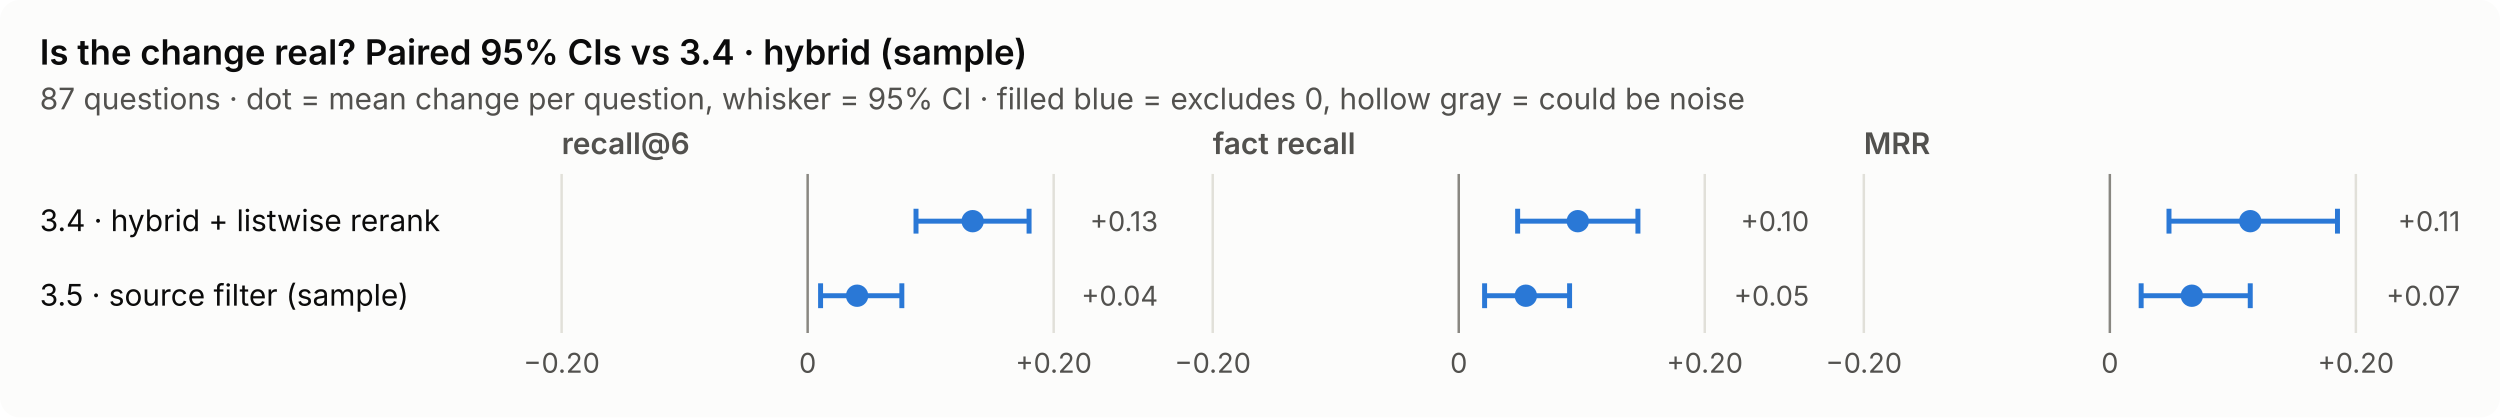
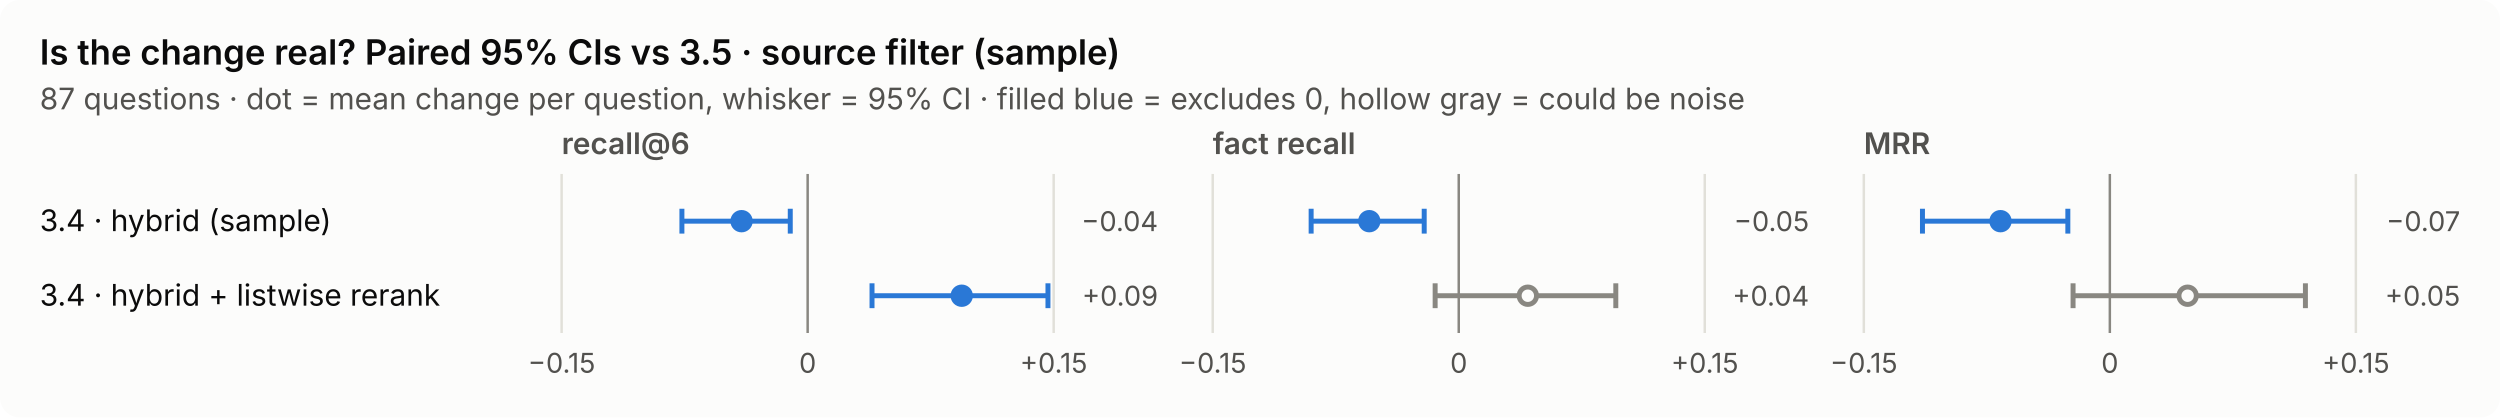
- <svg xmlns="http://www.w3.org/2000/svg" viewBox="0 0 1006 168" width="1006" height="168" font-family="system-ui, -apple-system, &quot;Segoe UI&quot;, sans-serif" role="img" aria-label="Is the change real? Paired 95% CIs vs 3.4 · hybrid (sample)">
+ <svg xmlns="http://www.w3.org/2000/svg" viewBox="0 0 1006 168" width="1006" height="168" font-family="system-ui, -apple-system, &quot;Segoe UI&quot;, sans-serif" role="img" aria-label="Is the change real? Paired 95% CIs vs 3.5 · source filter (sample)">
  <style>
  .surface { fill: #fcfcfb; }
  .title { fill: #0b0b0b; font-weight: 600; font-size: 14px; }
  .subtitle, .panel-title { fill: #52514e; font-size: 12px; }
  .panel-title { font-weight: 600; }
  .label { fill: #0b0b0b; font-size: 12px; }
  .value, .tick { fill: #52514e; font-size: 11px; font-variant-numeric: tabular-nums; }
  .value { paint-order: stroke; stroke: #fcfcfb; stroke-width: 4px; stroke-linejoin: round; }
  .grid { stroke: #e1e0d9; stroke-width: 1; }
  .axis { stroke: #c3c2b7; stroke-width: 1; }
  .ref { stroke: #898781; stroke-width: 1; }
  .bar-baseline { fill: #b5b3ac; }
  .bar-run { fill: #2a78d6; }
  .ci-real { stroke: #2a78d6; fill: #2a78d6; }
  .ci-noise { stroke: #898781; fill: #fcfcfb; }
  @media (prefers-color-scheme: dark) {
    .surface { fill: #1a1a19; }
    .title, .label { fill: #f0efec; }
    .subtitle, .panel-title, .value, .tick { fill: #c3c2b7; }
    .value { stroke: #1a1a19; }
    .grid { stroke: #2c2c2a; }
    .axis { stroke: #383835; }
    .bar-baseline { fill: #74726c; }
    .bar-run { fill: #3987e5; }
    .ci-real { stroke: #3987e5; fill: #3987e5; }
    .ci-noise { stroke: #898781; fill: #1a1a19; }
  }
</style>
  <rect class="surface" width="1006" height="168" rx="8" />
-   <text class="title" x="16" y="26">Is the change real? Paired 95% CIs vs 3.4 · hybrid (sample)</text>
+   <text class="title" x="16" y="26">Is the change real? Paired 95% CIs vs 3.5 · source filter (sample)</text>
  <text class="subtitle" x="16" y="44">87 questions · dot = mean change per question, whisker = 95% CI · filled blue = excludes 0, hollow gray = could be noise</text>
-   <text class="label" x="16" y="93.0">3.4 · hybrid + listwise rerank</text>
-   <text class="label" x="16" y="123.0">3.5 · source filter (sample)</text>
+   <text class="label" x="16" y="93.0">3.4 · hybrid (sample)</text>
+   <text class="label" x="16" y="123.0">3.4 · hybrid + listwise rerank</text>
  <text class="panel-title" x="226" y="62">recall@6</text>
  <line class="grid" x1="226.0" y1="70" x2="226.0" y2="134" />
-   <text class="tick" x="226.0" y="150" text-anchor="middle">−0.20</text>
+   <text class="tick" x="226.0" y="150" text-anchor="middle">−0.15</text>
  <line class="ref" x1="325.0" y1="70" x2="325.0" y2="134" />
  <text class="tick" x="325.0" y="150" text-anchor="middle">0</text>
  <line class="grid" x1="424.0" y1="70" x2="424.0" y2="134" />
-   <text class="tick" x="424.0" y="150" text-anchor="middle">+0.20</text>
+   <text class="tick" x="424.0" y="150" text-anchor="middle">+0.15</text>
  <g class="ci-real">
-     <line x1="368.6" y1="89.0" x2="414.1" y2="89.0" stroke-width="2" />
-     <line x1="368.6" y1="84.0" x2="368.6" y2="94.0" stroke-width="2" />
-     <line x1="414.1" y1="84.0" x2="414.1" y2="94.0" stroke-width="2" />
-     <circle cx="391.4" cy="89.0" r="3.5" stroke-width="2" />
+     <line x1="274.4" y1="89.0" x2="318.0" y2="89.0" stroke-width="2" />
+     <line x1="274.4" y1="84.0" x2="274.4" y2="94.0" stroke-width="2" />
+     <line x1="318.0" y1="84.0" x2="318.0" y2="94.0" stroke-width="2" />
+     <circle cx="298.4" cy="89.0" r="3.5" stroke-width="2" />
  </g>
-   <text class="value" x="466.0" y="93.0" text-anchor="end">+0.13</text>
+   <text class="value" x="466.0" y="93.0" text-anchor="end">−0.04</text>
  <g class="ci-real">
-     <line x1="330.2" y1="119.0" x2="362.9" y2="119.0" stroke-width="2" />
-     <line x1="330.2" y1="114.0" x2="330.2" y2="124.0" stroke-width="2" />
-     <line x1="362.9" y1="114.0" x2="362.9" y2="124.0" stroke-width="2" />
-     <circle cx="344.9" cy="119.0" r="3.5" stroke-width="2" />
+     <line x1="350.9" y1="119.0" x2="421.7" y2="119.0" stroke-width="2" />
+     <line x1="350.9" y1="114.0" x2="350.9" y2="124.0" stroke-width="2" />
+     <line x1="421.7" y1="114.0" x2="421.7" y2="124.0" stroke-width="2" />
+     <circle cx="387.0" cy="119.0" r="3.5" stroke-width="2" />
  </g>
-   <text class="value" x="466.0" y="123.0" text-anchor="end">+0.04</text>
+   <text class="value" x="466.0" y="123.0" text-anchor="end">+0.09</text>
  <text class="panel-title" x="488" y="62">fact recall</text>
  <line class="grid" x1="488.0" y1="70" x2="488.0" y2="134" />
-   <text class="tick" x="488.0" y="150" text-anchor="middle">−0.20</text>
+   <text class="tick" x="488.0" y="150" text-anchor="middle">−0.15</text>
  <line class="ref" x1="587.0" y1="70" x2="587.0" y2="134" />
  <text class="tick" x="587.0" y="150" text-anchor="middle">0</text>
  <line class="grid" x1="686.0" y1="70" x2="686.0" y2="134" />
-   <text class="tick" x="686.0" y="150" text-anchor="middle">+0.20</text>
+   <text class="tick" x="686.0" y="150" text-anchor="middle">+0.15</text>
  <g class="ci-real">
-     <line x1="610.7" y1="89.0" x2="659.1" y2="89.0" stroke-width="2" />
-     <line x1="610.7" y1="84.0" x2="610.7" y2="94.0" stroke-width="2" />
-     <line x1="659.1" y1="84.0" x2="659.1" y2="94.0" stroke-width="2" />
-     <circle cx="634.9" cy="89.0" r="3.5" stroke-width="2" />
+     <line x1="527.6" y1="89.0" x2="573.1" y2="89.0" stroke-width="2" />
+     <line x1="527.6" y1="84.0" x2="527.6" y2="94.0" stroke-width="2" />
+     <line x1="573.1" y1="84.0" x2="573.1" y2="94.0" stroke-width="2" />
+     <circle cx="551.0" cy="89.0" r="3.5" stroke-width="2" />
  </g>
-   <text class="value" x="728.0" y="93.0" text-anchor="end">+0.10</text>
-   <g class="ci-real">
-     <line x1="597.4" y1="119.0" x2="631.6" y2="119.0" stroke-width="2" />
-     <line x1="597.4" y1="114.0" x2="597.4" y2="124.0" stroke-width="2" />
-     <line x1="631.6" y1="114.0" x2="631.6" y2="124.0" stroke-width="2" />
-     <circle cx="614.0" cy="119.0" r="3.5" stroke-width="2" />
+   <text class="value" x="728.0" y="93.0" text-anchor="end">−0.05</text>
+   <g class="ci-noise">
+     <line x1="577.5" y1="119.0" x2="650.2" y2="119.0" stroke-width="2" />
+     <line x1="577.5" y1="114.0" x2="577.5" y2="124.0" stroke-width="2" />
+     <line x1="650.2" y1="114.0" x2="650.2" y2="124.0" stroke-width="2" />
+     <circle cx="614.8" cy="119.0" r="3.5" stroke-width="2" />
  </g>
-   <text class="value" x="728.0" y="123.0" text-anchor="end">+0.05</text>
+   <text class="value" x="728.0" y="123.0" text-anchor="end">+0.04</text>
  <text class="panel-title" x="750" y="62">MRR</text>
  <line class="grid" x1="750.0" y1="70" x2="750.0" y2="134" />
-   <text class="tick" x="750.0" y="150" text-anchor="middle">−0.20</text>
+   <text class="tick" x="750.0" y="150" text-anchor="middle">−0.15</text>
  <line class="ref" x1="849.0" y1="70" x2="849.0" y2="134" />
  <text class="tick" x="849.0" y="150" text-anchor="middle">0</text>
  <line class="grid" x1="948.0" y1="70" x2="948.0" y2="134" />
-   <text class="tick" x="948.0" y="150" text-anchor="middle">+0.20</text>
+   <text class="tick" x="948.0" y="150" text-anchor="middle">+0.15</text>
  <g class="ci-real">
-     <line x1="872.8" y1="89.0" x2="940.6" y2="89.0" stroke-width="2" />
-     <line x1="872.8" y1="84.0" x2="872.8" y2="94.0" stroke-width="2" />
-     <line x1="940.6" y1="84.0" x2="940.6" y2="94.0" stroke-width="2" />
-     <circle cx="905.5" cy="89.0" r="3.5" stroke-width="2" />
+     <line x1="773.6" y1="89.0" x2="832.1" y2="89.0" stroke-width="2" />
+     <line x1="773.6" y1="84.0" x2="773.6" y2="94.0" stroke-width="2" />
+     <line x1="832.1" y1="84.0" x2="832.1" y2="94.0" stroke-width="2" />
+     <circle cx="805.0" cy="89.0" r="3.5" stroke-width="2" />
  </g>
-   <text class="value" x="990.0" y="93.0" text-anchor="end">+0.11</text>
-   <g class="ci-real">
-     <line x1="861.6" y1="119.0" x2="905.5" y2="119.0" stroke-width="2" />
-     <line x1="861.6" y1="114.0" x2="861.6" y2="124.0" stroke-width="2" />
-     <line x1="905.5" y1="114.0" x2="905.5" y2="124.0" stroke-width="2" />
-     <circle cx="882.0" cy="119.0" r="3.5" stroke-width="2" />
+   <text class="value" x="990.0" y="93.0" text-anchor="end">−0.07</text>
+   <g class="ci-noise">
+     <line x1="834.2" y1="119.0" x2="927.7" y2="119.0" stroke-width="2" />
+     <line x1="834.2" y1="114.0" x2="834.2" y2="124.0" stroke-width="2" />
+     <line x1="927.7" y1="114.0" x2="927.7" y2="124.0" stroke-width="2" />
+     <circle cx="880.3" cy="119.0" r="3.5" stroke-width="2" />
  </g>
-   <text class="value" x="990.0" y="123.0" text-anchor="end">+0.07</text>
+   <text class="value" x="990.0" y="123.0" text-anchor="end">+0.05</text>
</svg>
